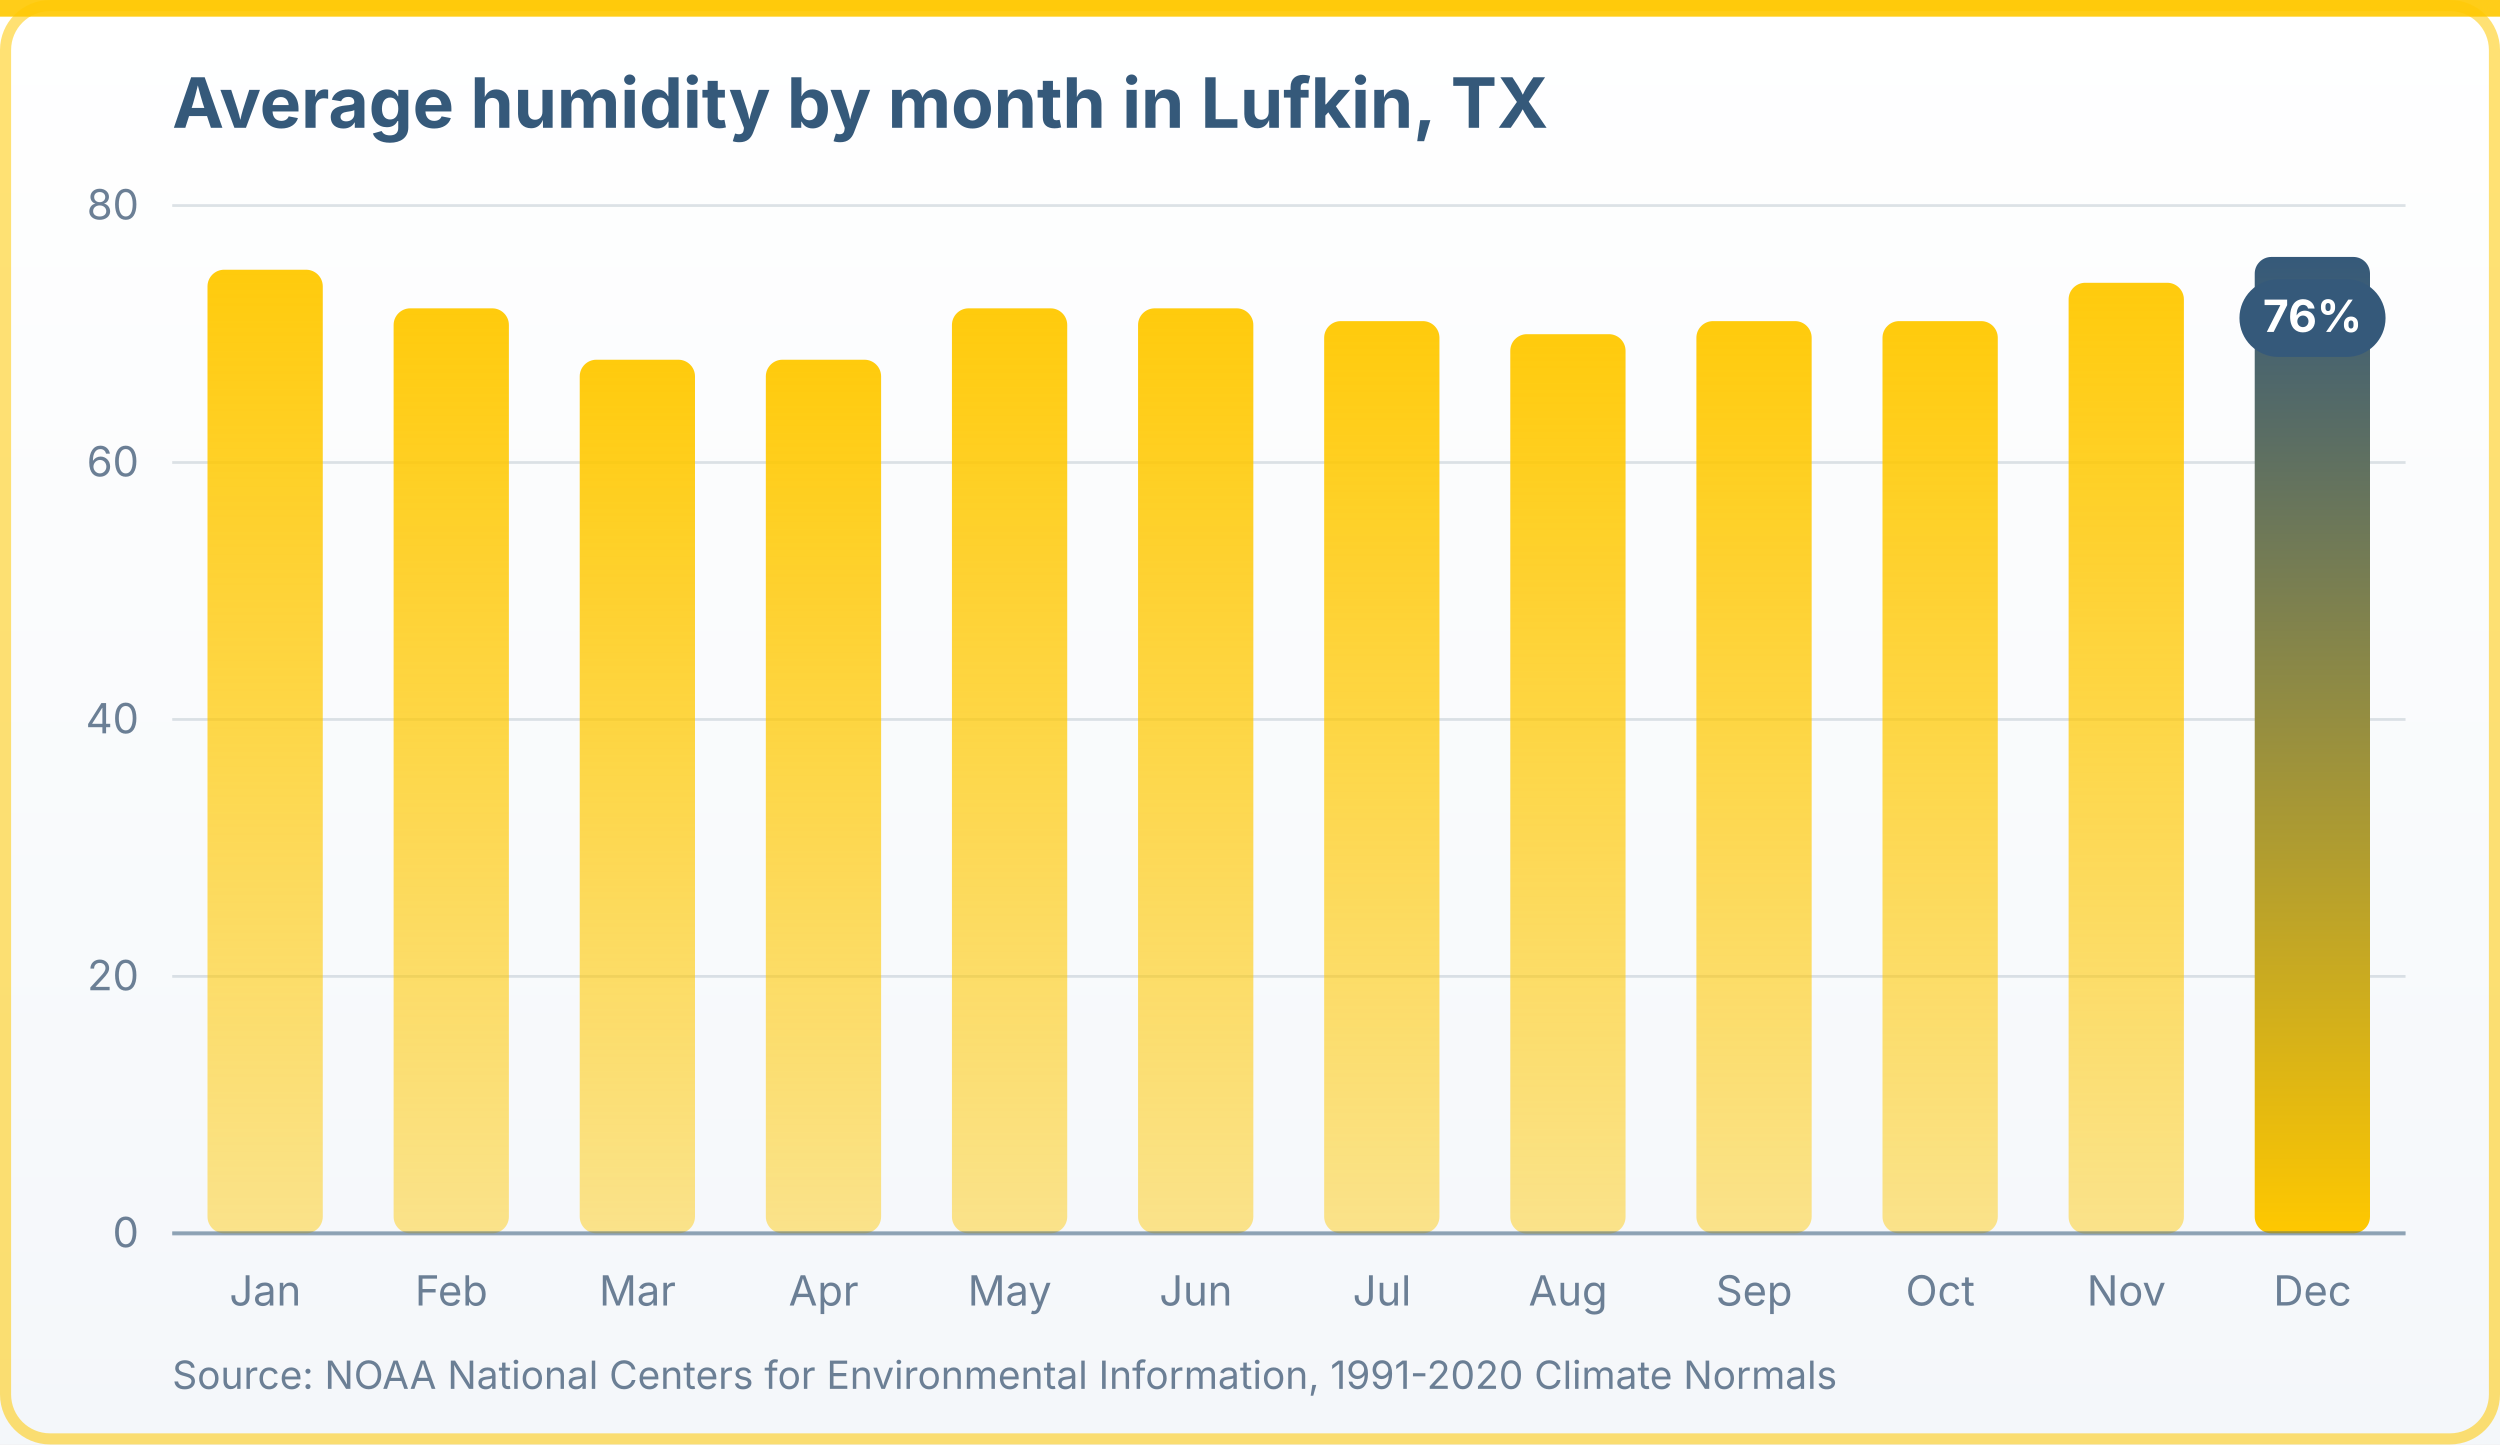
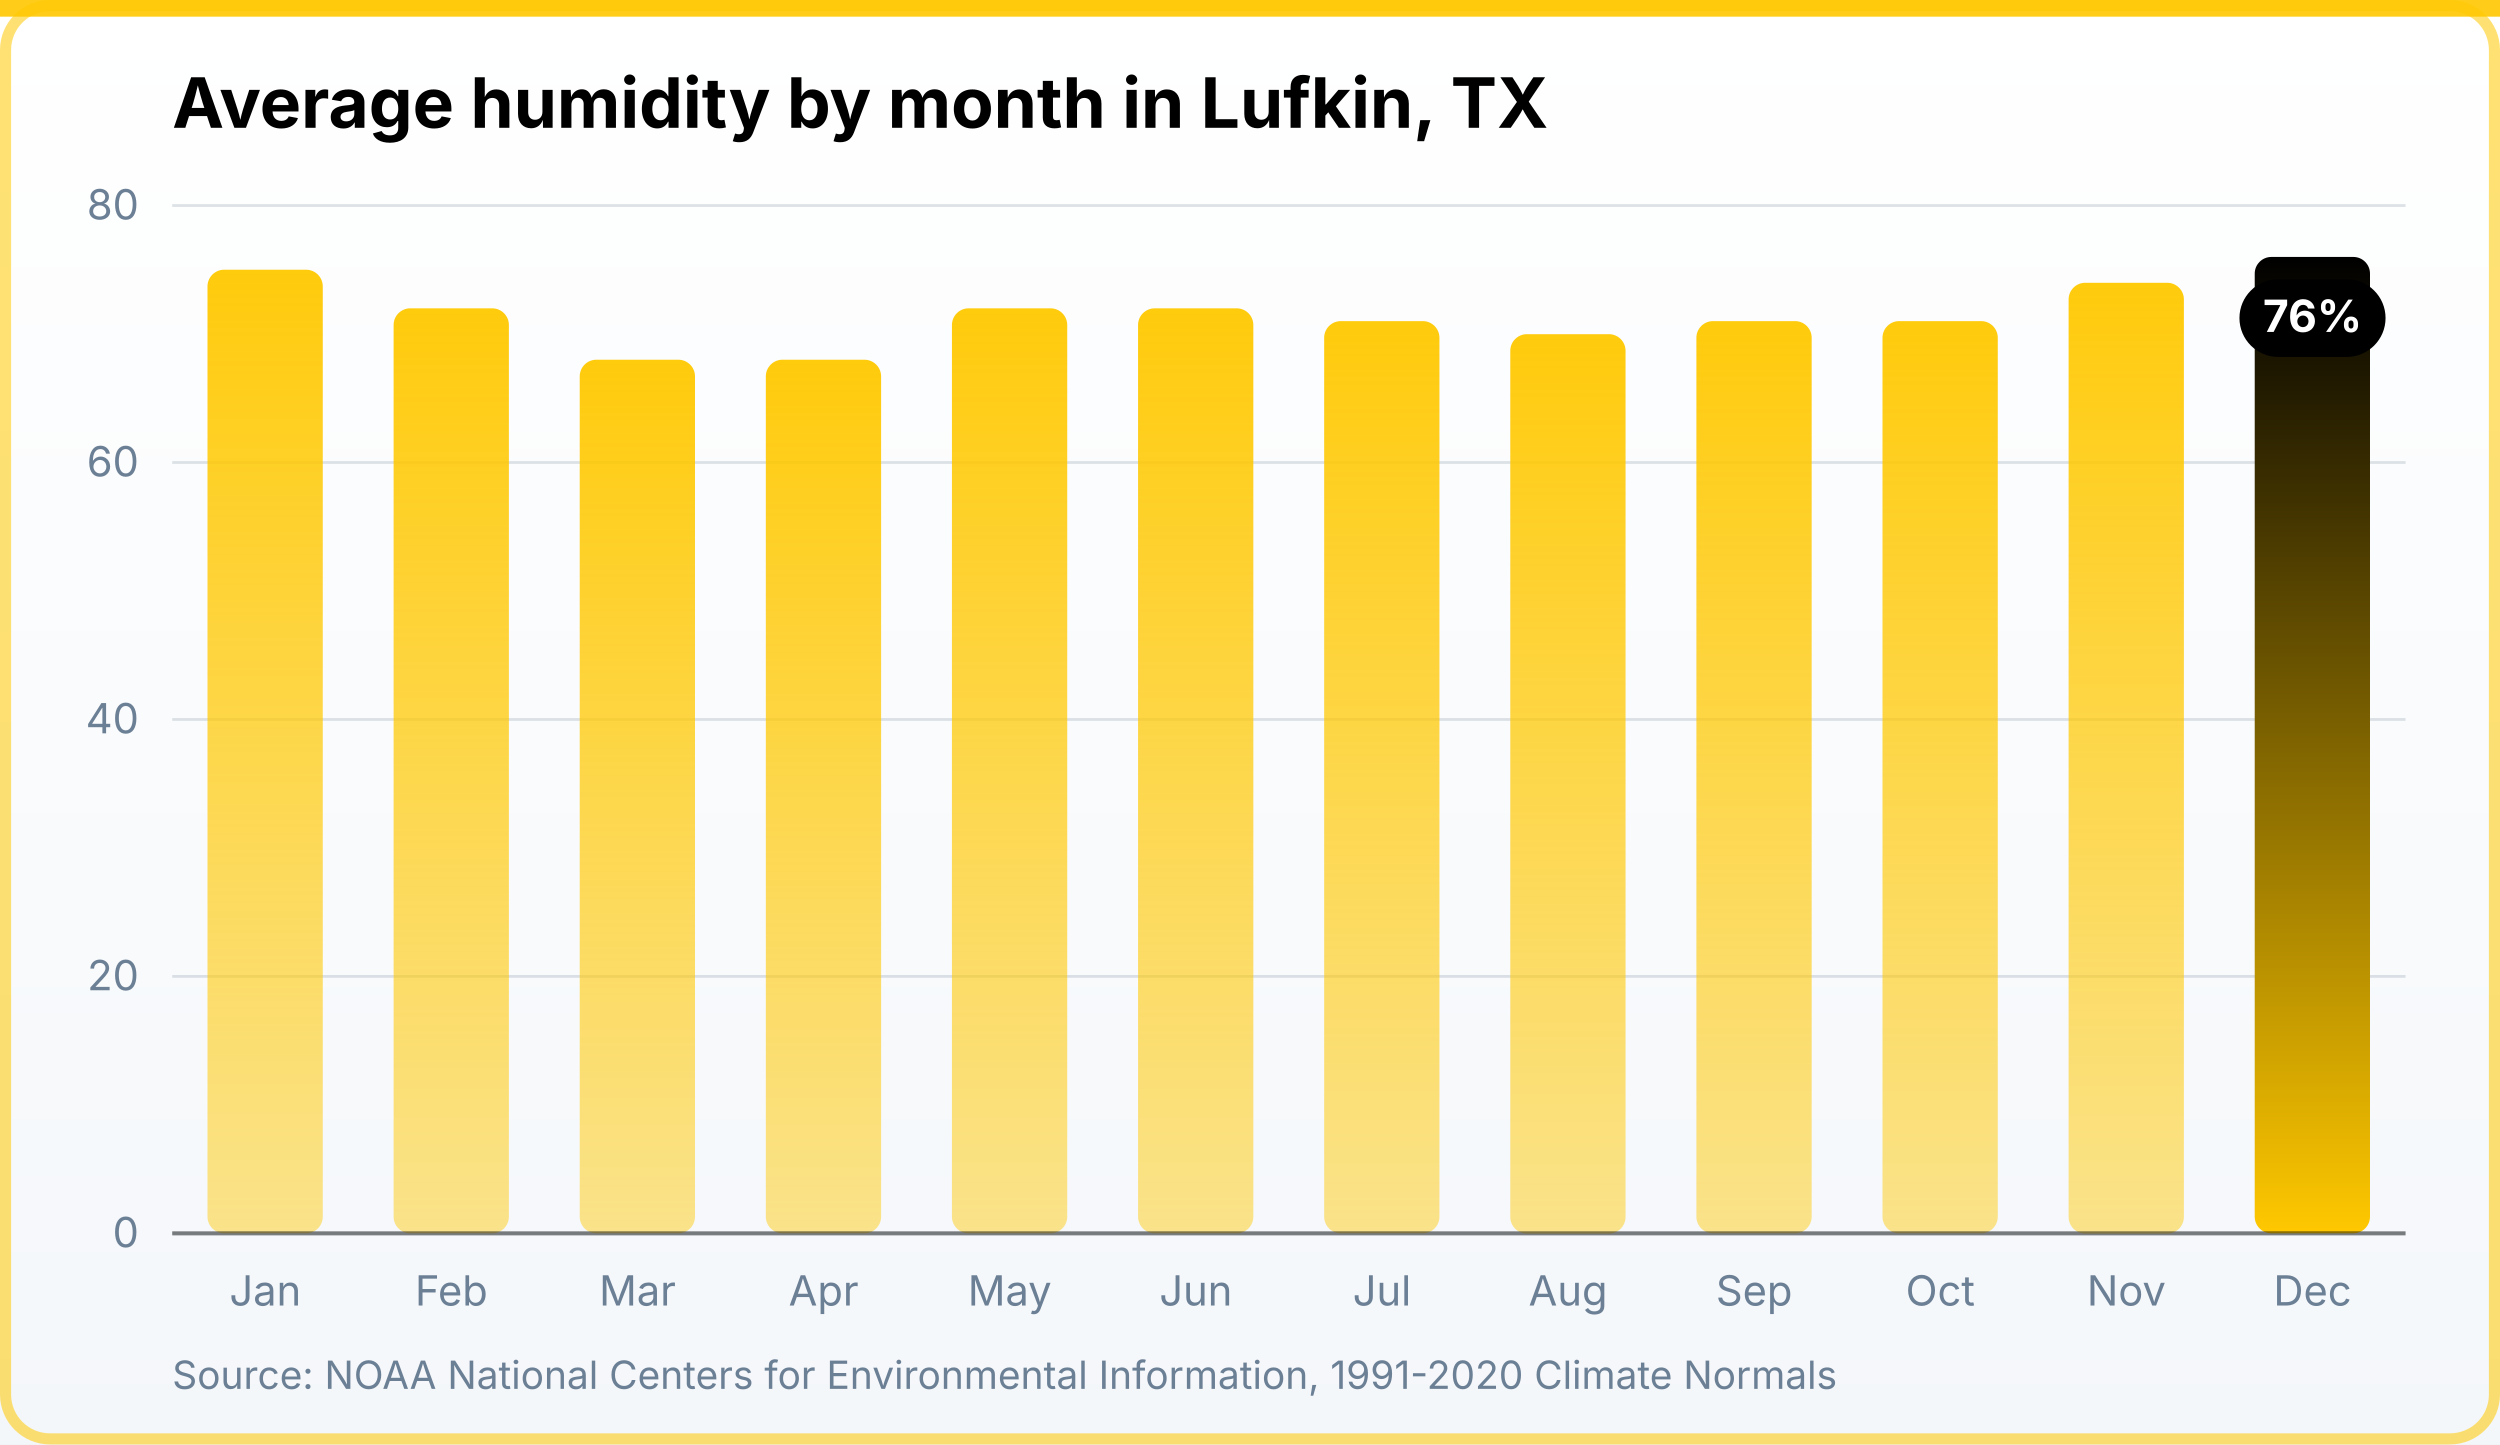
<svg xmlns="http://www.w3.org/2000/svg" viewBox="0 0 900 520" width="900" height="520" role="img">
  <defs>
    <linearGradient id="cbg" x1="0" y1="0" x2="0" y2="1">
      <stop offset="0" stop-color="#ffffff" />
      <stop offset="1" stop-color="#f4f7fa" />
    </linearGradient>
    <linearGradient id="barg" x1="0" y1="0" x2="0" y2="1">
      <stop offset="0" stop-color="#FFC800" stop-opacity=".95" />
      <stop offset="1" stop-color="#FFC800" stop-opacity=".45" />
    </linearGradient>
    <linearGradient id="barp" x1="0" y1="0" x2="0" y2="1">
-       <stop offset="0" stop-color="#35597A" />
+       <stop offset="0" stop-color="#000000" />
      <stop offset="1" stop-color="#FFC800" />
    </linearGradient>
  </defs>
  <rect width="900" height="520" fill="url(#cbg)" />
  <rect x="0" y="0" width="900" height="6" fill="#FFC800" fill-opacity=".9" />
-   <text x="62" y="46" font-family="system-ui,-apple-system,Segoe UI,sans-serif" font-size="25" font-weight="700" fill="#35597A">Average humidity by month in Lufkin, TX</text>
+   <text x="62" y="46" font-family="system-ui,-apple-system,Segoe UI,sans-serif" font-size="25" font-weight="700" fill="#000000">Average humidity by month in Lufkin, TX</text>
  <line x1="62" y1="444" x2="866" y2="444" stroke="#6b7f95" stroke-opacity=".22" stroke-width="1" />
  <text x="50" y="449" text-anchor="end" font-family="system-ui,-apple-system,Segoe UI,sans-serif" font-size="15" fill="#6b7f95">0</text>
  <line x1="62" y1="351.5" x2="866" y2="351.5" stroke="#6b7f95" stroke-opacity=".22" stroke-width="1" />
  <text x="50" y="356.5" text-anchor="end" font-family="system-ui,-apple-system,Segoe UI,sans-serif" font-size="15" fill="#6b7f95">20</text>
  <line x1="62" y1="259" x2="866" y2="259" stroke="#6b7f95" stroke-opacity=".22" stroke-width="1" />
  <text x="50" y="264" text-anchor="end" font-family="system-ui,-apple-system,Segoe UI,sans-serif" font-size="15" fill="#6b7f95">40</text>
  <line x1="62" y1="166.5" x2="866" y2="166.5" stroke="#6b7f95" stroke-opacity=".22" stroke-width="1" />
  <text x="50" y="171.5" text-anchor="end" font-family="system-ui,-apple-system,Segoe UI,sans-serif" font-size="15" fill="#6b7f95">60</text>
  <line x1="62" y1="74" x2="866" y2="74" stroke="#6b7f95" stroke-opacity=".22" stroke-width="1" />
  <text x="50" y="79" text-anchor="end" font-family="system-ui,-apple-system,Segoe UI,sans-serif" font-size="15" fill="#6b7f95">80</text>
  <rect x="74.7" y="97.1" width="41.5" height="346.9" rx="6" fill="url(#barg)" />
  <text x="95.5" y="470" text-anchor="middle" font-family="system-ui,-apple-system,Segoe UI,sans-serif" font-size="15" fill="#6b7f95">Jan</text>
  <rect x="141.7" y="111" width="41.5" height="333" rx="6" fill="url(#barg)" />
  <text x="162.5" y="470" text-anchor="middle" font-family="system-ui,-apple-system,Segoe UI,sans-serif" font-size="15" fill="#6b7f95">Feb</text>
  <rect x="208.7" y="129.5" width="41.5" height="314.5" rx="6" fill="url(#barg)" />
  <text x="229.5" y="470" text-anchor="middle" font-family="system-ui,-apple-system,Segoe UI,sans-serif" font-size="15" fill="#6b7f95">Mar</text>
  <rect x="275.7" y="129.5" width="41.5" height="314.5" rx="6" fill="url(#barg)" />
  <text x="296.5" y="470" text-anchor="middle" font-family="system-ui,-apple-system,Segoe UI,sans-serif" font-size="15" fill="#6b7f95">Apr</text>
  <rect x="342.7" y="111" width="41.5" height="333" rx="6" fill="url(#barg)" />
  <text x="363.5" y="470" text-anchor="middle" font-family="system-ui,-apple-system,Segoe UI,sans-serif" font-size="15" fill="#6b7f95">May</text>
  <rect x="409.7" y="111" width="41.5" height="333" rx="6" fill="url(#barg)" />
  <text x="430.5" y="470" text-anchor="middle" font-family="system-ui,-apple-system,Segoe UI,sans-serif" font-size="15" fill="#6b7f95">Jun</text>
  <rect x="476.7" y="115.6" width="41.5" height="328.4" rx="6" fill="url(#barg)" />
  <text x="497.5" y="470" text-anchor="middle" font-family="system-ui,-apple-system,Segoe UI,sans-serif" font-size="15" fill="#6b7f95">Jul</text>
  <rect x="543.7" y="120.3" width="41.5" height="323.8" rx="6" fill="url(#barg)" />
  <text x="564.5" y="470" text-anchor="middle" font-family="system-ui,-apple-system,Segoe UI,sans-serif" font-size="15" fill="#6b7f95">Aug</text>
  <rect x="610.7" y="115.6" width="41.5" height="328.4" rx="6" fill="url(#barg)" />
  <text x="631.5" y="470" text-anchor="middle" font-family="system-ui,-apple-system,Segoe UI,sans-serif" font-size="15" fill="#6b7f95">Sep</text>
  <rect x="677.7" y="115.6" width="41.5" height="328.4" rx="6" fill="url(#barg)" />
  <text x="698.5" y="470" text-anchor="middle" font-family="system-ui,-apple-system,Segoe UI,sans-serif" font-size="15" fill="#6b7f95">Oct</text>
  <rect x="744.7" y="101.8" width="41.5" height="342.3" rx="6" fill="url(#barg)" />
  <text x="765.5" y="470" text-anchor="middle" font-family="system-ui,-apple-system,Segoe UI,sans-serif" font-size="15" fill="#6b7f95">Nov</text>
  <rect x="811.7" y="92.5" width="41.5" height="351.5" rx="6" fill="url(#barp)" />
  <text x="832.5" y="470" text-anchor="middle" font-family="system-ui,-apple-system,Segoe UI,sans-serif" font-size="15" fill="#6b7f95">Dec</text>
-   <rect x="806.2" y="100.5" width="52.6" height="28" rx="14" fill="#35597A" />
+   <rect x="806.2" y="100.5" width="52.6" height="28" rx="14" fill="#000000" />
  <text x="832.5" y="119.5" text-anchor="middle" font-family="system-ui,-apple-system,Segoe UI,sans-serif" font-size="16" font-weight="700" fill="#ffffff">76%</text>
-   <line x1="62" y1="444" x2="866" y2="444" stroke="#35597A" stroke-opacity=".45" stroke-width="1.5" />
+   <line x1="62" y1="444" x2="866" y2="444" stroke="#000000" stroke-opacity=".45" stroke-width="1.5" />
  <text x="62" y="500" font-family="system-ui,-apple-system,Segoe UI,sans-serif" font-size="14" fill="#6b7f95">Source: NOAA National Centers for Environmental Information, 1991-2020 Climate Normals</text>
  <rect x="2" y="2" width="896" height="516" rx="16" fill="none" stroke="#FFC800" stroke-opacity=".55" stroke-width="4" />
</svg>
